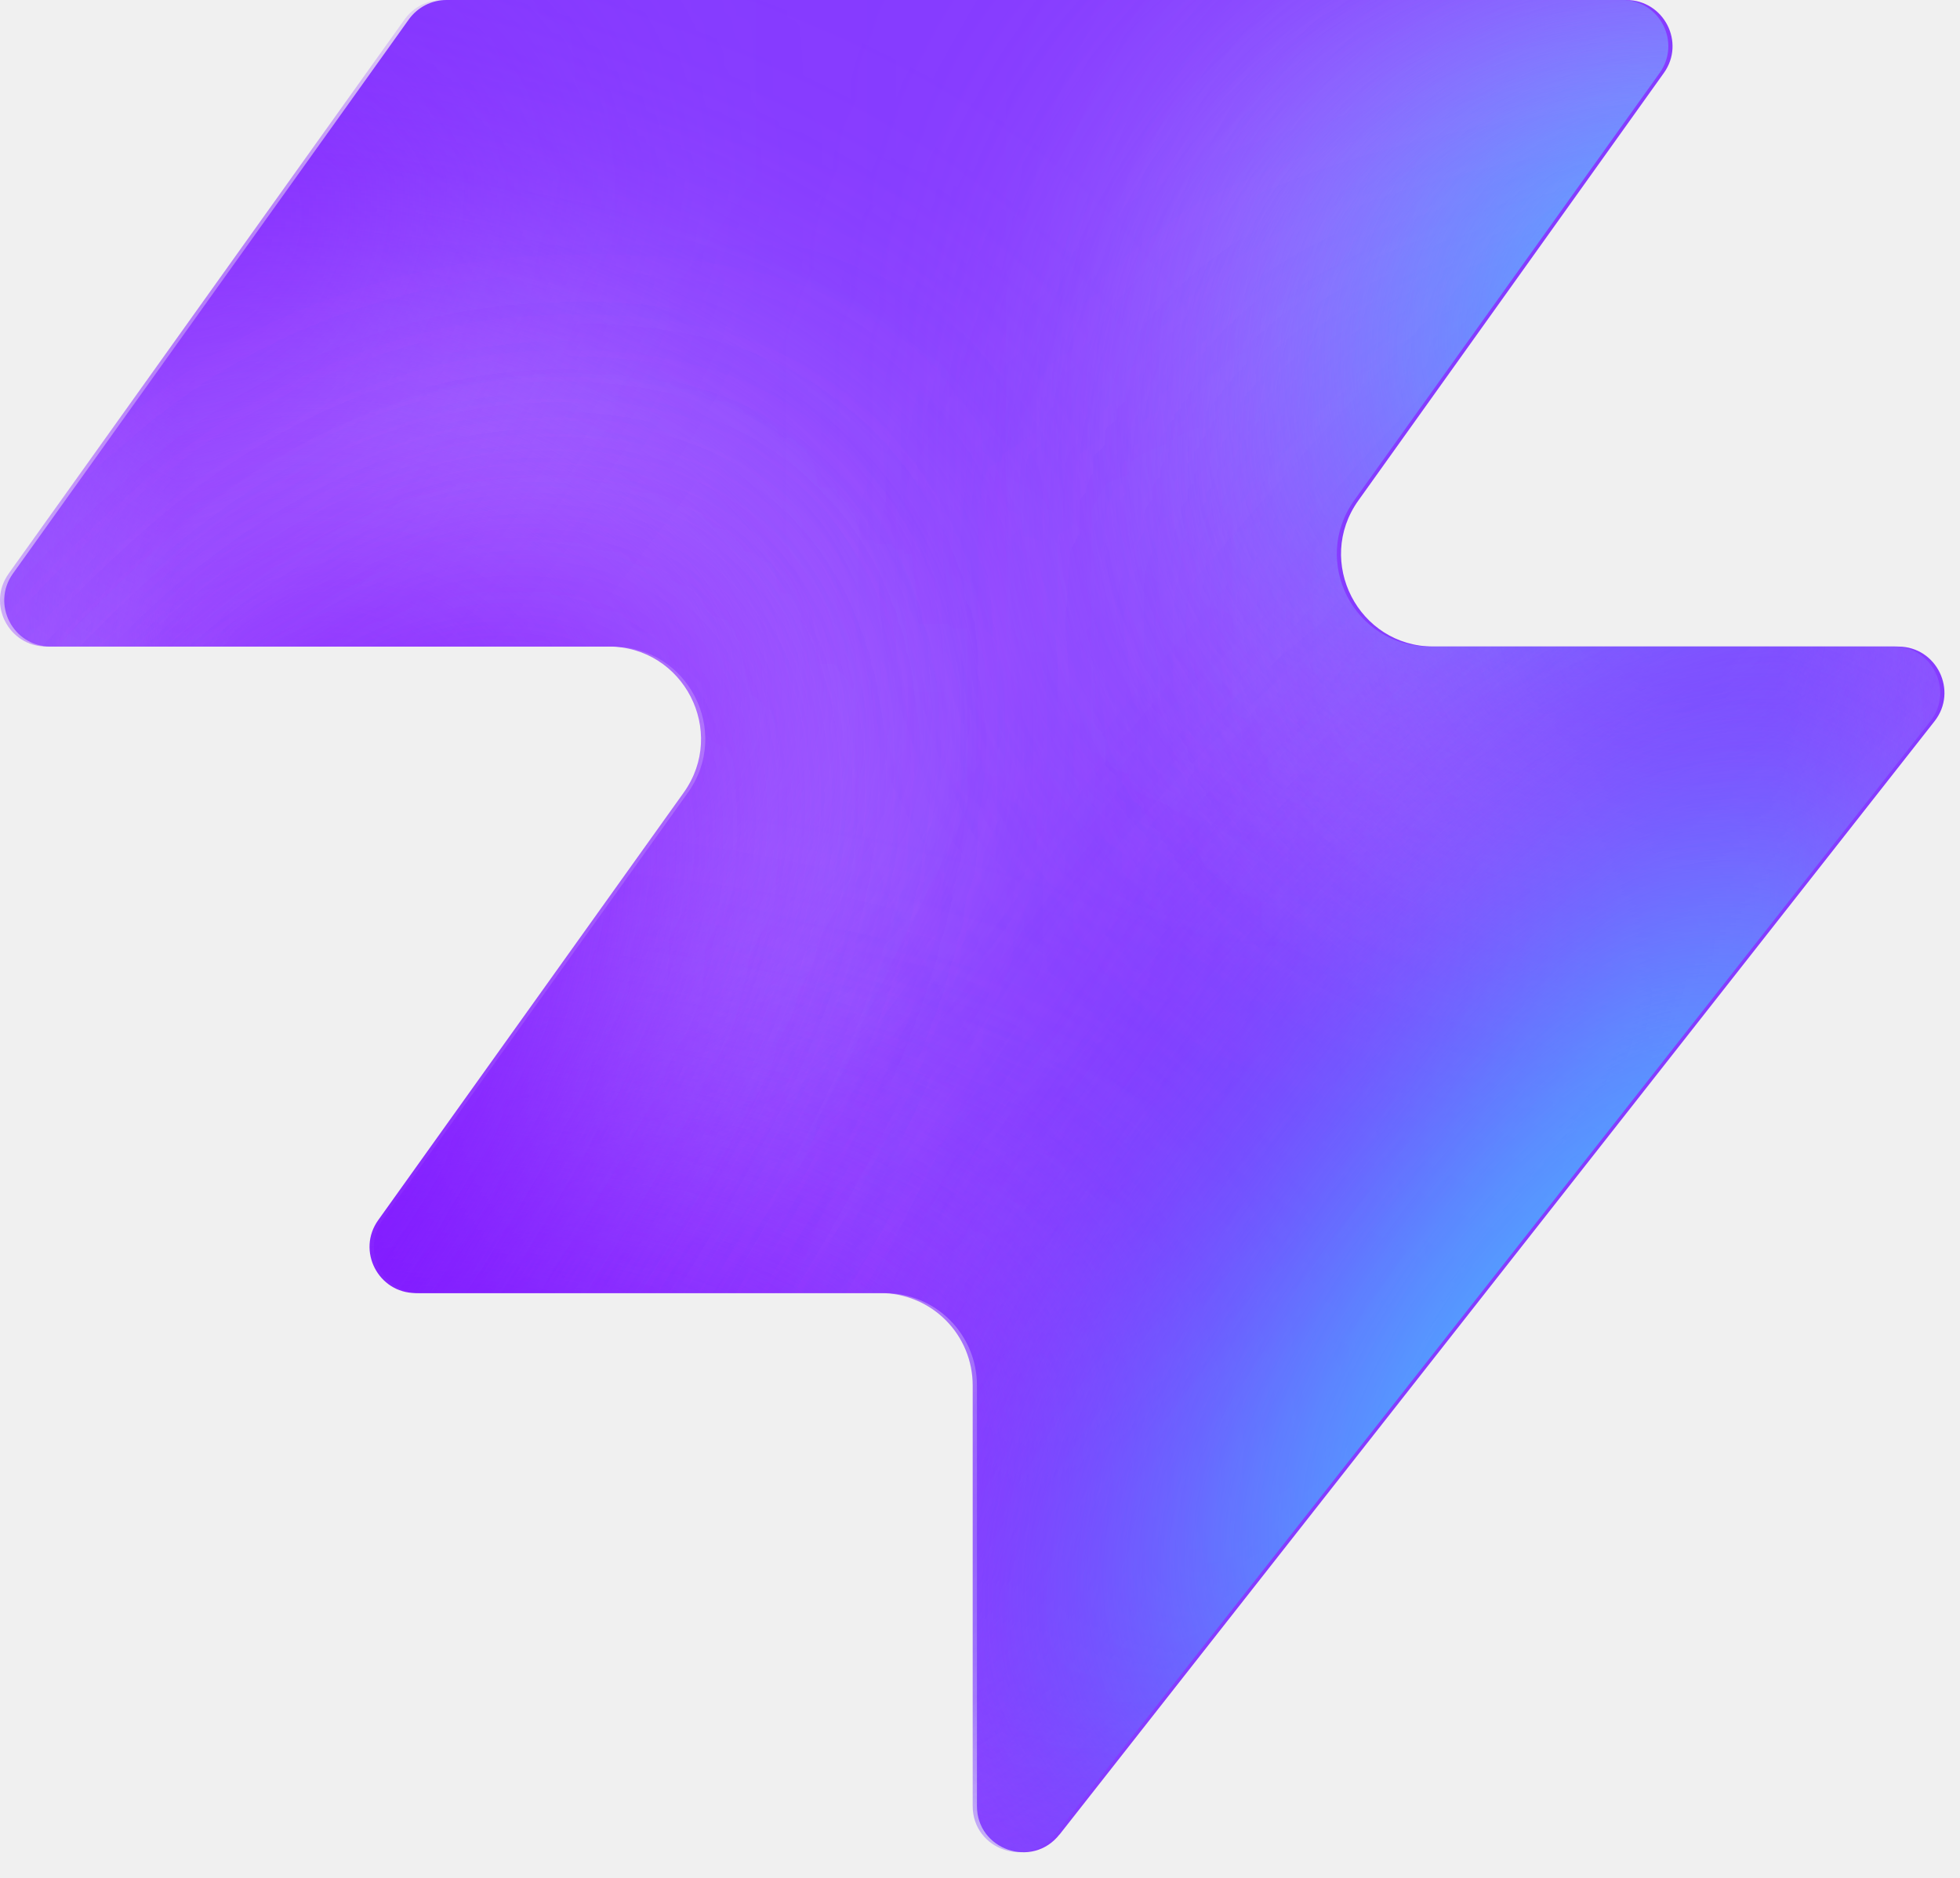
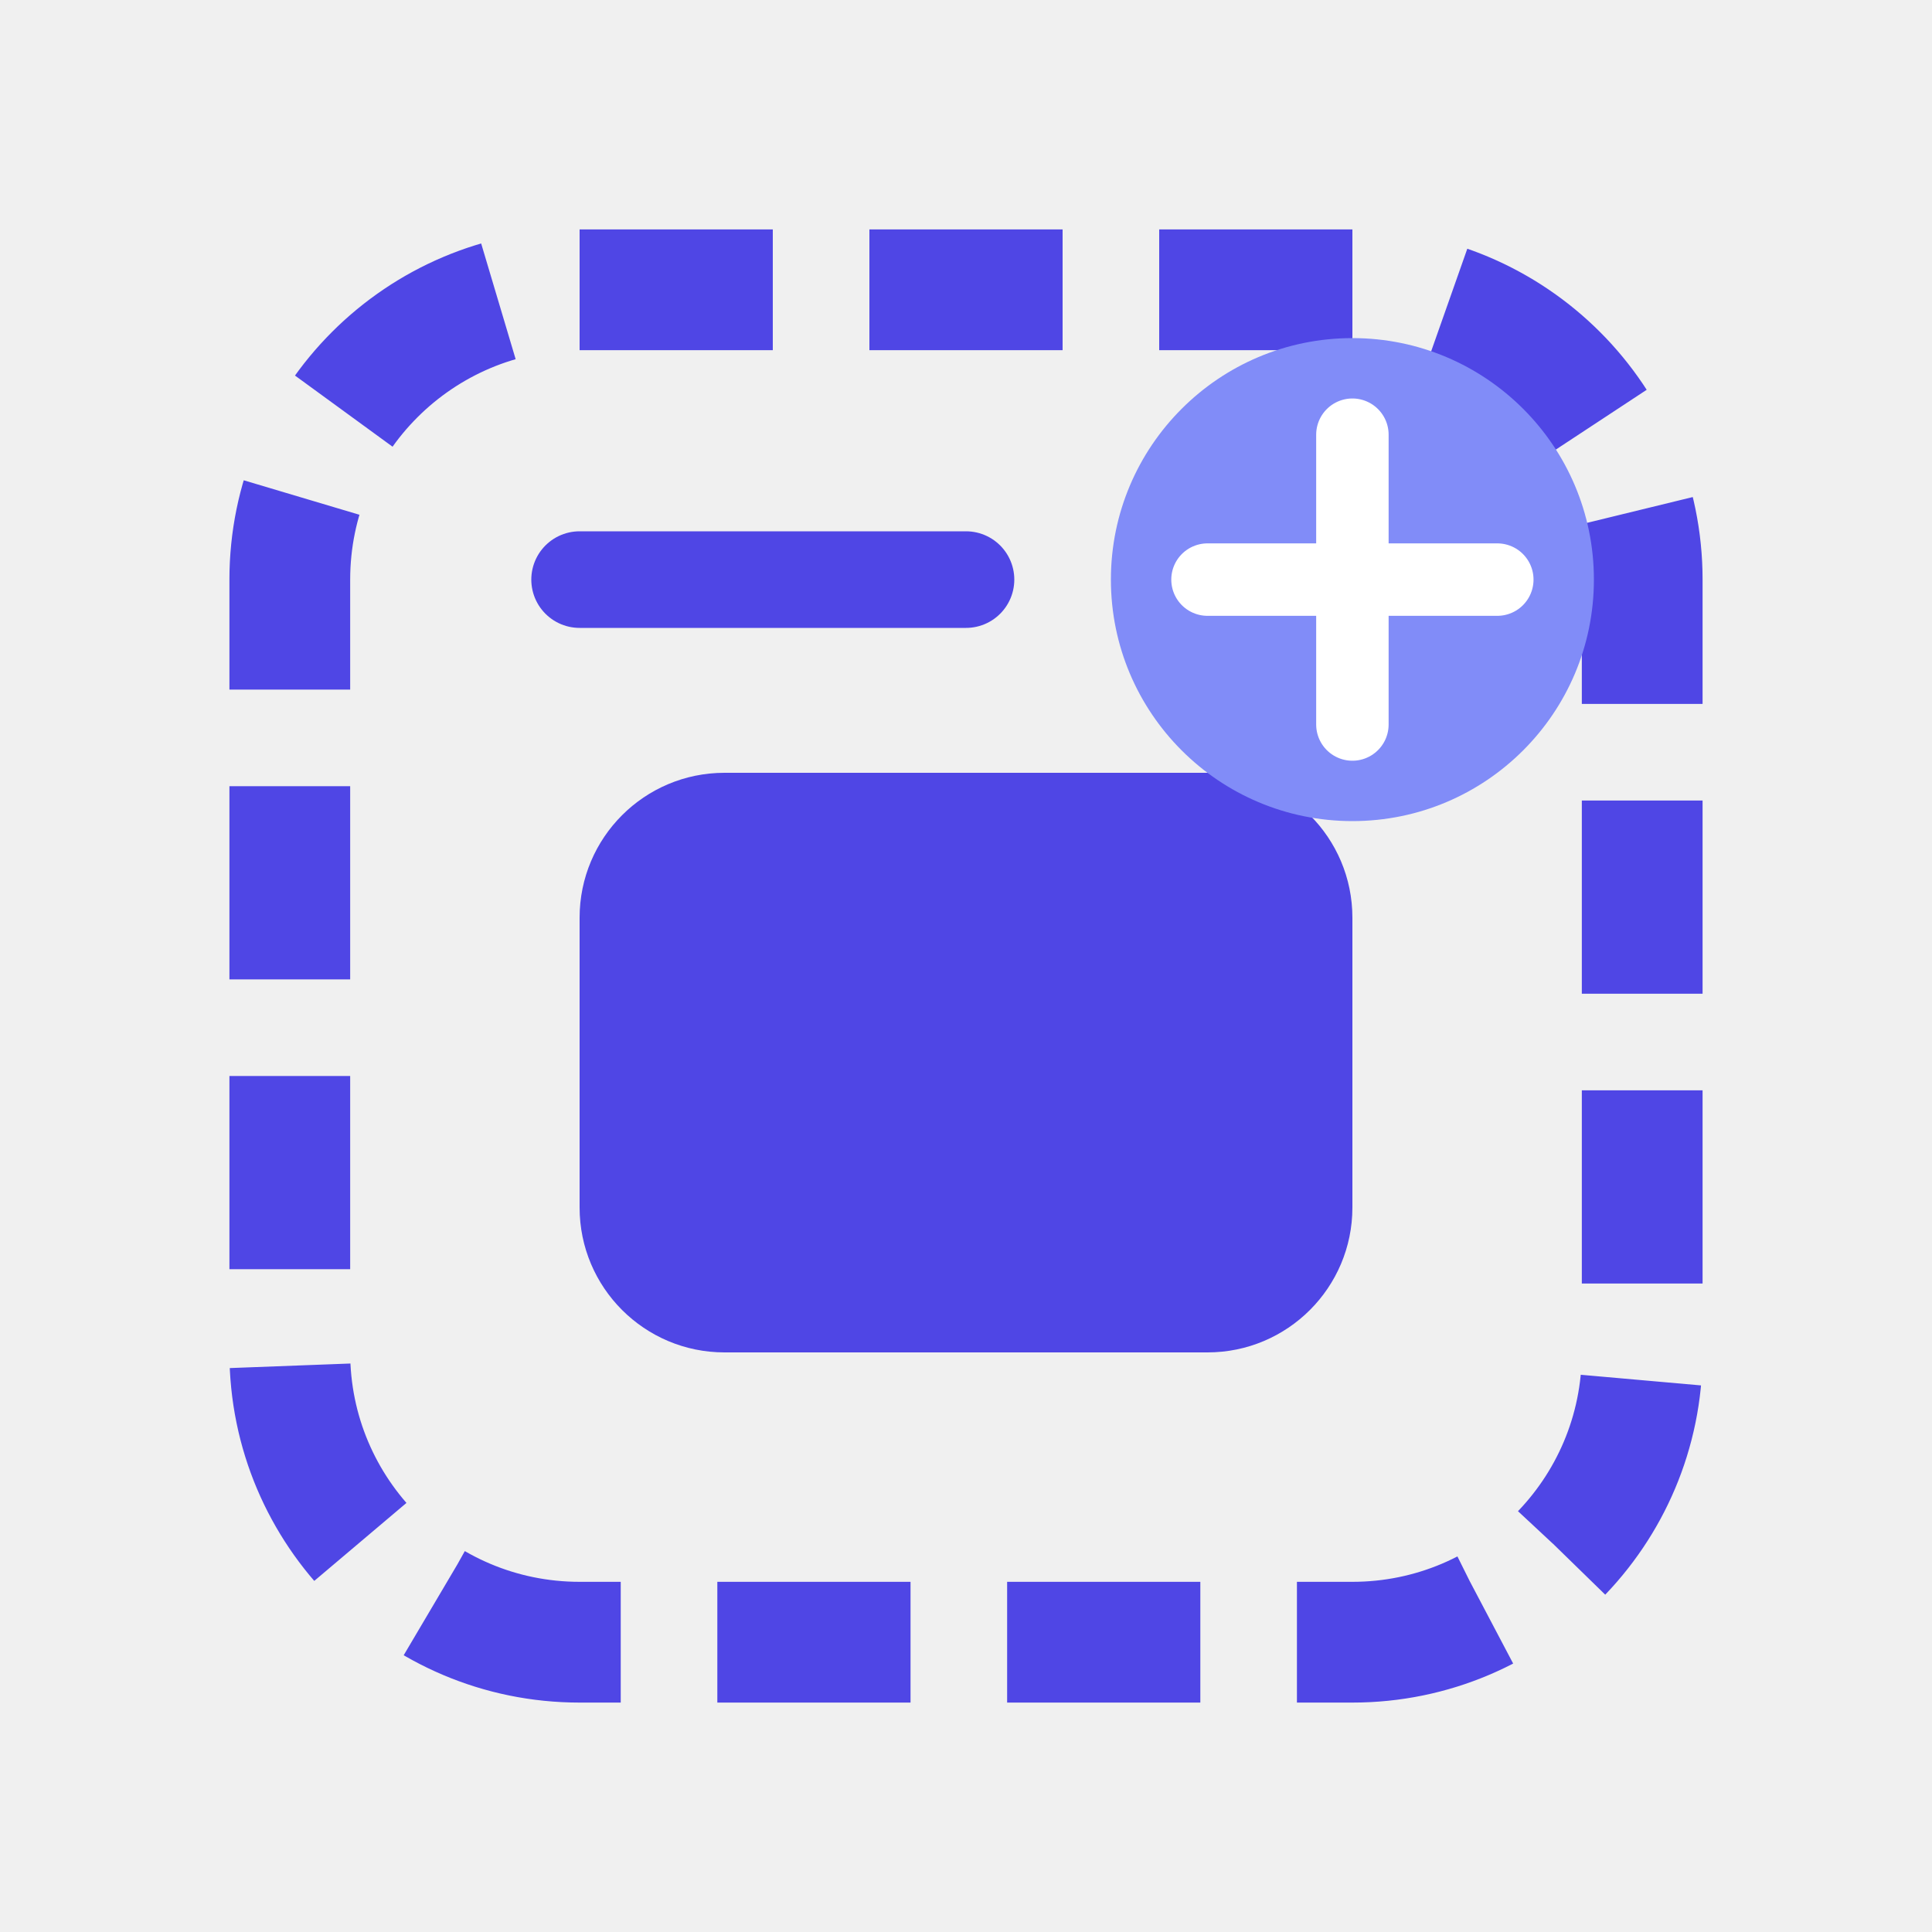
- <svg xmlns="http://www.w3.org/2000/svg" width="48" height="46" fill="none" viewBox="0 0 48 46">
-   <path fill="#863bff" d="M25.946 44.938c-.664.845-2.021.375-2.021-.698V33.937a2.26 2.26 0 0 0-2.262-2.262H10.287c-.92 0-1.456-1.04-.92-1.788l7.48-10.471c1.07-1.497 0-3.578-1.842-3.578H1.237c-.92 0-1.456-1.04-.92-1.788L10.013.474c.214-.297.556-.474.92-.474h28.894c.92 0 1.456 1.04.92 1.788l-7.48 10.471c-1.07 1.498 0 3.579 1.842 3.579h11.377c.943 0 1.473 1.088.89 1.83L25.947 44.94z" style="fill:#863bff;fill:color(display-p3 .525 .23 1);fill-opacity:1" />
-   <mask id="a" width="48" height="46" x="0" y="0" maskUnits="userSpaceOnUse" style="mask-type:alpha">
-     <path fill="#000" d="M25.842 44.938c-.664.844-2.021.375-2.021-.698V33.937a2.26 2.26 0 0 0-2.262-2.262H10.183c-.92 0-1.456-1.04-.92-1.788l7.48-10.471c1.07-1.498 0-3.579-1.842-3.579H1.133c-.92 0-1.456-1.04-.92-1.787L9.91.473c.214-.297.556-.474.92-.474h28.894c.92 0 1.456 1.04.92 1.788l-7.48 10.471c-1.07 1.498 0 3.578 1.842 3.578h11.377c.943 0 1.473 1.088.89 1.832L25.843 44.94z" style="fill:#000;fill-opacity:1" />
-   </mask>
-   <g mask="url(#a)">
-     <g filter="url(#b)">
-       <ellipse cx="5.508" cy="14.704" fill="#ede6ff" rx="5.508" ry="14.704" style="fill:#ede6ff;fill:color(display-p3 .927 .903 1);fill-opacity:1" transform="matrix(.00324 1 1 -.00324 -4.47 31.516)" />
-     </g>
-     <g filter="url(#c)">
-       <ellipse cx="10.399" cy="29.851" fill="#ede6ff" rx="10.399" ry="29.851" style="fill:#ede6ff;fill:color(display-p3 .927 .903 1);fill-opacity:1" transform="matrix(.00324 1 1 -.00324 -39.328 7.883)" />
-     </g>
-     <g filter="url(#d)">
-       <ellipse cx="5.508" cy="30.487" fill="#7e14ff" rx="5.508" ry="30.487" style="fill:#7e14ff;fill:color(display-p3 .492 .077 1);fill-opacity:1" transform="rotate(89.814 -25.913 -14.639)scale(1 -1)" />
-     </g>
-     <g filter="url(#e)">
-       <ellipse cx="5.508" cy="30.599" fill="#7e14ff" rx="5.508" ry="30.599" style="fill:#7e14ff;fill:color(display-p3 .492 .077 1);fill-opacity:1" transform="rotate(89.814 -32.644 -3.334)scale(1 -1)" />
-     </g>
-     <g filter="url(#f)">
-       <ellipse cx="5.508" cy="30.599" fill="#7e14ff" rx="5.508" ry="30.599" style="fill:#7e14ff;fill:color(display-p3 .492 .077 1);fill-opacity:1" transform="matrix(.00324 1 1 -.00324 -34.34 30.47)" />
-     </g>
-     <g filter="url(#g)">
-       <ellipse cx="14.072" cy="22.078" fill="#ede6ff" rx="14.072" ry="22.078" style="fill:#ede6ff;fill:color(display-p3 .927 .903 1);fill-opacity:1" transform="rotate(93.35 24.506 48.493)scale(-1 1)" />
-     </g>
-     <g filter="url(#h)">
-       <ellipse cx="3.47" cy="21.501" fill="#7e14ff" rx="3.47" ry="21.501" style="fill:#7e14ff;fill:color(display-p3 .492 .077 1);fill-opacity:1" transform="rotate(89.009 28.708 47.59)scale(-1 1)" />
-     </g>
-     <g filter="url(#i)">
-       <ellipse cx="3.47" cy="21.501" fill="#7e14ff" rx="3.47" ry="21.501" style="fill:#7e14ff;fill:color(display-p3 .492 .077 1);fill-opacity:1" transform="rotate(89.009 28.708 47.59)scale(-1 1)" />
-     </g>
-     <g filter="url(#j)">
-       <ellipse cx=".387" cy="8.972" fill="#7e14ff" rx="4.407" ry="29.108" style="fill:#7e14ff;fill:color(display-p3 .492 .077 1);fill-opacity:1" transform="rotate(39.51 .387 8.972)" />
-     </g>
-     <g filter="url(#k)">
-       <ellipse cx="47.523" cy="-6.092" fill="#7e14ff" rx="4.407" ry="29.108" style="fill:#7e14ff;fill:color(display-p3 .492 .077 1);fill-opacity:1" transform="rotate(37.892 47.523 -6.092)" />
-     </g>
-     <g filter="url(#l)">
-       <ellipse cx="41.412" cy="6.333" fill="#47bfff" rx="5.971" ry="9.665" style="fill:#47bfff;fill:color(display-p3 .28 .748 1);fill-opacity:1" transform="rotate(37.892 41.412 6.333)" />
-     </g>
-     <g filter="url(#m)">
-       <ellipse cx="-1.879" cy="38.332" fill="#7e14ff" rx="4.407" ry="29.108" style="fill:#7e14ff;fill:color(display-p3 .492 .077 1);fill-opacity:1" transform="rotate(37.892 -1.88 38.332)" />
-     </g>
-     <g filter="url(#n)">
-       <ellipse cx="-1.879" cy="38.332" fill="#7e14ff" rx="4.407" ry="29.108" style="fill:#7e14ff;fill:color(display-p3 .492 .077 1);fill-opacity:1" transform="rotate(37.892 -1.88 38.332)" />
-     </g>
-     <g filter="url(#o)">
-       <ellipse cx="35.651" cy="29.907" fill="#7e14ff" rx="4.407" ry="29.108" style="fill:#7e14ff;fill:color(display-p3 .492 .077 1);fill-opacity:1" transform="rotate(37.892 35.651 29.907)" />
-     </g>
-     <g filter="url(#p)">
-       <ellipse cx="38.418" cy="32.4" fill="#47bfff" rx="5.971" ry="15.297" style="fill:#47bfff;fill:color(display-p3 .28 .748 1);fill-opacity:1" transform="rotate(37.892 38.418 32.4)" />
-     </g>
-   </g>
-   <defs>
-     <filter id="b" width="60.045" height="41.654" x="-19.77" y="16.149" color-interpolation-filters="sRGB" filterUnits="userSpaceOnUse">
-       <feFlood flood-opacity="0" result="BackgroundImageFix" />
-       <feBlend in="SourceGraphic" in2="BackgroundImageFix" result="shape" />
-       <feGaussianBlur result="effect1_foregroundBlur_2002_17158" stdDeviation="7.659" />
-     </filter>
-     <filter id="c" width="90.34" height="51.437" x="-54.613" y="-7.533" color-interpolation-filters="sRGB" filterUnits="userSpaceOnUse">
-       <feFlood flood-opacity="0" result="BackgroundImageFix" />
-       <feBlend in="SourceGraphic" in2="BackgroundImageFix" result="shape" />
-       <feGaussianBlur result="effect1_foregroundBlur_2002_17158" stdDeviation="7.659" />
-     </filter>
-     <filter id="d" width="79.355" height="29.4" x="-49.64" y="2.03" color-interpolation-filters="sRGB" filterUnits="userSpaceOnUse">
-       <feFlood flood-opacity="0" result="BackgroundImageFix" />
-       <feBlend in="SourceGraphic" in2="BackgroundImageFix" result="shape" />
-       <feGaussianBlur result="effect1_foregroundBlur_2002_17158" stdDeviation="4.596" />
-     </filter>
-     <filter id="e" width="79.579" height="29.4" x="-45.045" y="20.029" color-interpolation-filters="sRGB" filterUnits="userSpaceOnUse">
-       <feFlood flood-opacity="0" result="BackgroundImageFix" />
-       <feBlend in="SourceGraphic" in2="BackgroundImageFix" result="shape" />
-       <feGaussianBlur result="effect1_foregroundBlur_2002_17158" stdDeviation="4.596" />
-     </filter>
-     <filter id="f" width="79.579" height="29.4" x="-43.513" y="21.178" color-interpolation-filters="sRGB" filterUnits="userSpaceOnUse">
-       <feFlood flood-opacity="0" result="BackgroundImageFix" />
-       <feBlend in="SourceGraphic" in2="BackgroundImageFix" result="shape" />
-       <feGaussianBlur result="effect1_foregroundBlur_2002_17158" stdDeviation="4.596" />
-     </filter>
-     <filter id="g" width="74.749" height="58.852" x="15.756" y="-17.901" color-interpolation-filters="sRGB" filterUnits="userSpaceOnUse">
-       <feFlood flood-opacity="0" result="BackgroundImageFix" />
-       <feBlend in="SourceGraphic" in2="BackgroundImageFix" result="shape" />
-       <feGaussianBlur result="effect1_foregroundBlur_2002_17158" stdDeviation="7.659" />
-     </filter>
-     <filter id="h" width="61.377" height="25.362" x="23.548" y="2.284" color-interpolation-filters="sRGB" filterUnits="userSpaceOnUse">
-       <feFlood flood-opacity="0" result="BackgroundImageFix" />
-       <feBlend in="SourceGraphic" in2="BackgroundImageFix" result="shape" />
-       <feGaussianBlur result="effect1_foregroundBlur_2002_17158" stdDeviation="4.596" />
-     </filter>
-     <filter id="i" width="61.377" height="25.362" x="23.548" y="2.284" color-interpolation-filters="sRGB" filterUnits="userSpaceOnUse">
-       <feFlood flood-opacity="0" result="BackgroundImageFix" />
-       <feBlend in="SourceGraphic" in2="BackgroundImageFix" result="shape" />
-       <feGaussianBlur result="effect1_foregroundBlur_2002_17158" stdDeviation="4.596" />
-     </filter>
-     <filter id="j" width="56.045" height="63.649" x="-27.636" y="-22.853" color-interpolation-filters="sRGB" filterUnits="userSpaceOnUse">
-       <feFlood flood-opacity="0" result="BackgroundImageFix" />
-       <feBlend in="SourceGraphic" in2="BackgroundImageFix" result="shape" />
-       <feGaussianBlur result="effect1_foregroundBlur_2002_17158" stdDeviation="4.596" />
-     </filter>
-     <filter id="k" width="54.814" height="64.646" x="20.116" y="-38.415" color-interpolation-filters="sRGB" filterUnits="userSpaceOnUse">
-       <feFlood flood-opacity="0" result="BackgroundImageFix" />
-       <feBlend in="SourceGraphic" in2="BackgroundImageFix" result="shape" />
-       <feGaussianBlur result="effect1_foregroundBlur_2002_17158" stdDeviation="4.596" />
-     </filter>
-     <filter id="l" width="33.541" height="35.313" x="24.641" y="-11.323" color-interpolation-filters="sRGB" filterUnits="userSpaceOnUse">
-       <feFlood flood-opacity="0" result="BackgroundImageFix" />
-       <feBlend in="SourceGraphic" in2="BackgroundImageFix" result="shape" />
-       <feGaussianBlur result="effect1_foregroundBlur_2002_17158" stdDeviation="4.596" />
-     </filter>
-     <filter id="m" width="54.814" height="64.646" x="-29.286" y="6.009" color-interpolation-filters="sRGB" filterUnits="userSpaceOnUse">
-       <feFlood flood-opacity="0" result="BackgroundImageFix" />
-       <feBlend in="SourceGraphic" in2="BackgroundImageFix" result="shape" />
-       <feGaussianBlur result="effect1_foregroundBlur_2002_17158" stdDeviation="4.596" />
-     </filter>
-     <filter id="n" width="54.814" height="64.646" x="-29.286" y="6.009" color-interpolation-filters="sRGB" filterUnits="userSpaceOnUse">
-       <feFlood flood-opacity="0" result="BackgroundImageFix" />
-       <feBlend in="SourceGraphic" in2="BackgroundImageFix" result="shape" />
-       <feGaussianBlur result="effect1_foregroundBlur_2002_17158" stdDeviation="4.596" />
-     </filter>
-     <filter id="o" width="54.814" height="64.646" x="8.244" y="-2.416" color-interpolation-filters="sRGB" filterUnits="userSpaceOnUse">
-       <feFlood flood-opacity="0" result="BackgroundImageFix" />
-       <feBlend in="SourceGraphic" in2="BackgroundImageFix" result="shape" />
-       <feGaussianBlur result="effect1_foregroundBlur_2002_17158" stdDeviation="4.596" />
-     </filter>
-     <filter id="p" width="39.409" height="43.623" x="18.713" y="10.588" color-interpolation-filters="sRGB" filterUnits="userSpaceOnUse">
-       <feFlood flood-opacity="0" result="BackgroundImageFix" />
-       <feBlend in="SourceGraphic" in2="BackgroundImageFix" result="shape" />
-       <feGaussianBlur result="effect1_foregroundBlur_2002_17158" stdDeviation="4.596" />
-     </filter>
-   </defs>
+ <svg xmlns="http://www.w3.org/2000/svg" width="40" height="40" viewBox="0 0 40 40" fill="none">
+   <rect x="6" y="6" width="28" height="28" rx="6" stroke="#4F46E5" stroke-width="2.5" stroke-dasharray="4 2" />
+   <rect x="12" y="16" width="16" height="12" rx="3" fill="#4F46E5" />
+   <circle cx="28" cy="12" r="5" fill="#818CF8" />
+   <path d="M28 9V15M25 12H31" stroke="white" stroke-width="1.5" stroke-linecap="round" />
+   <path d="M12 12H20" stroke="#4F46E5" stroke-width="2" stroke-linecap="round" />
</svg>
